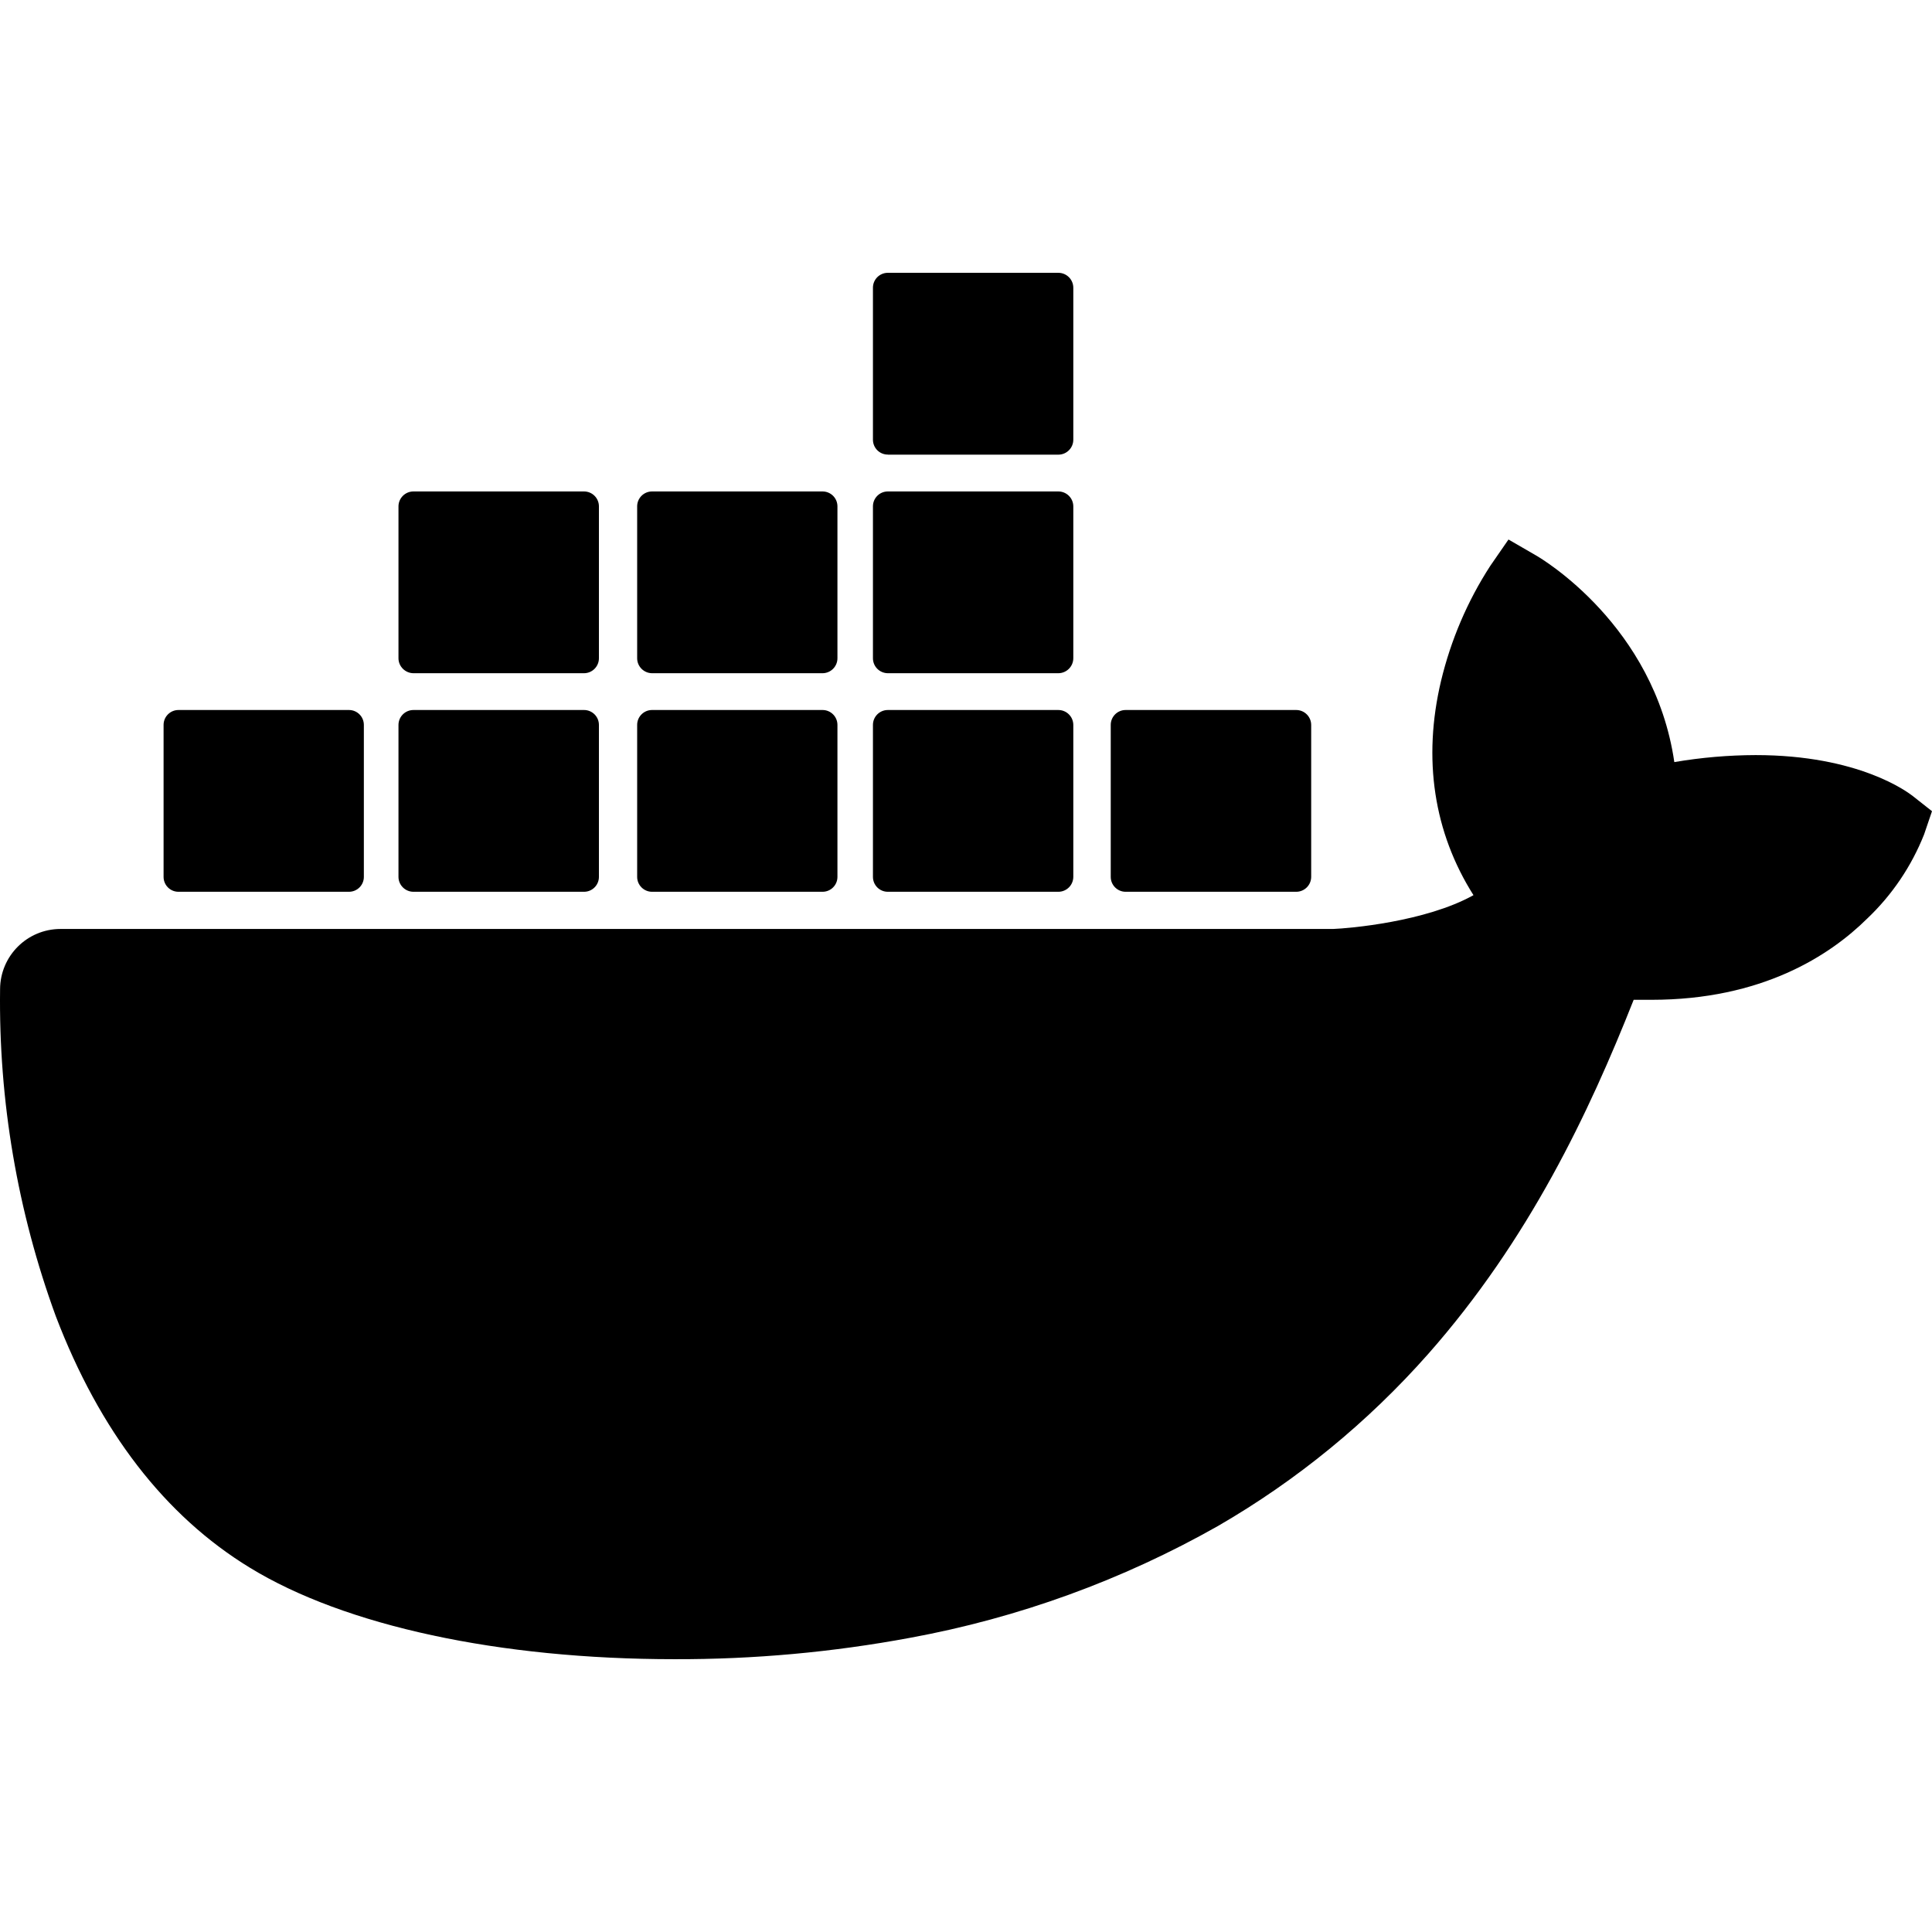
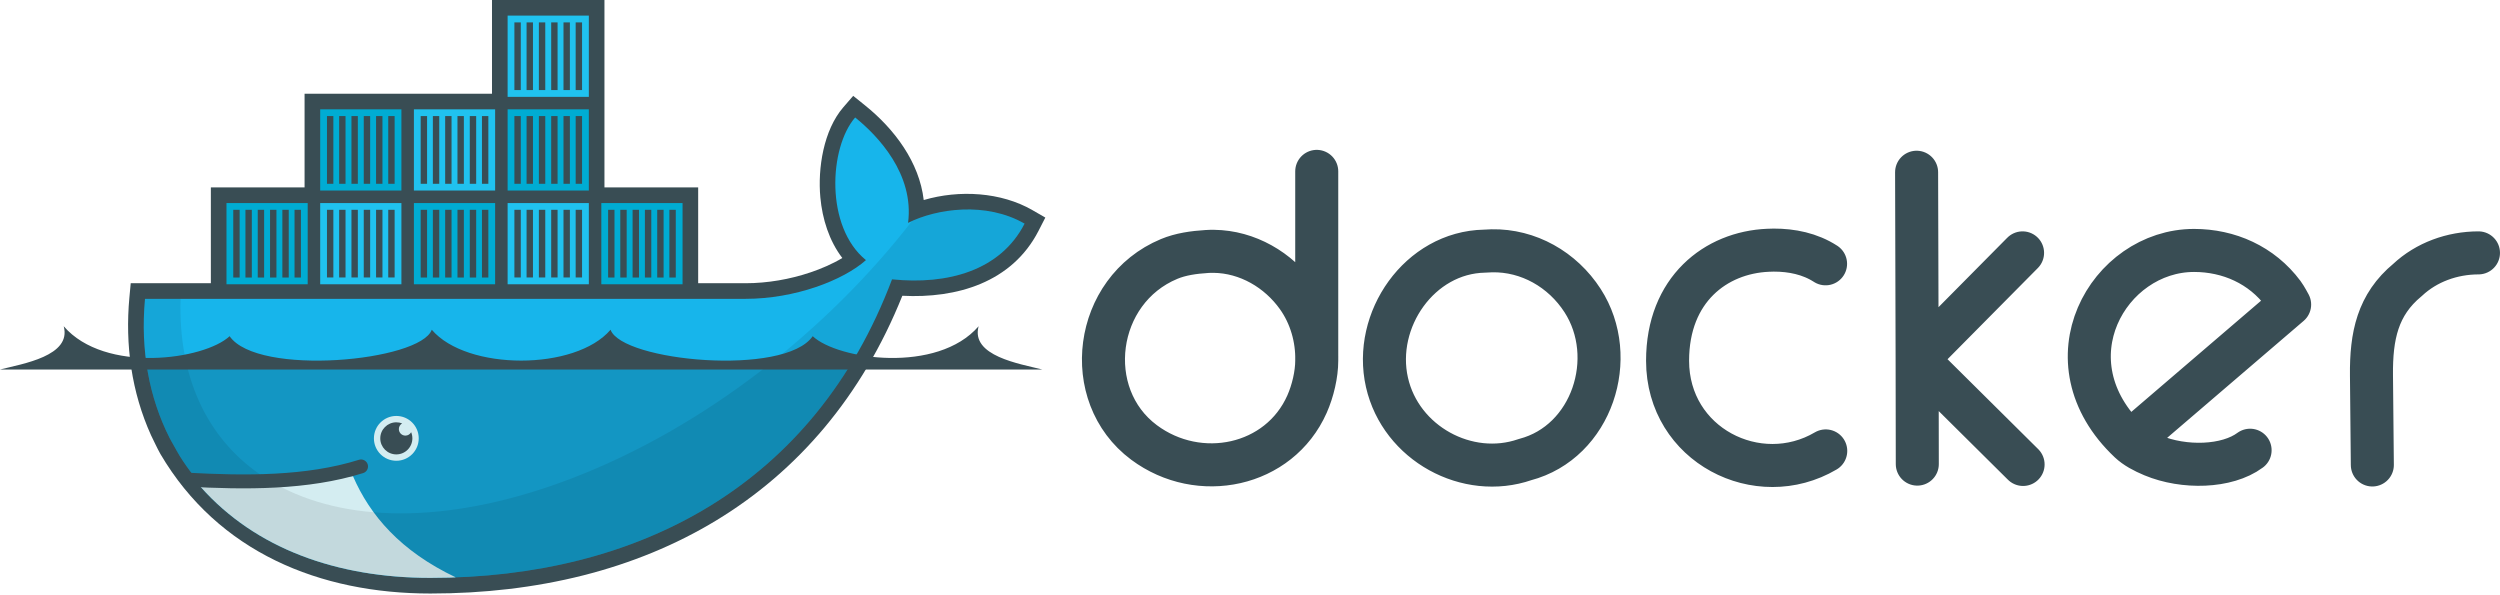
- <svg xmlns="http://www.w3.org/2000/svg" fill="currentColor" role="img" viewBox="0 0 24 24">
-   <path d="M13.983 11.078h2.119a.186.186 0 00.186-.185V9.006a.186.186 0 00-.186-.186h-2.119a.185.185 0 00-.185.185v1.888c0 .102.083.185.185.185m-2.954-5.43h2.118a.186.186 0 00.186-.186V3.574a.186.186 0 00-.186-.185h-2.118a.185.185 0 00-.185.185v1.888c0 .102.082.185.185.185m0 2.716h2.118a.187.187 0 00.186-.186V6.29a.186.186 0 00-.186-.185h-2.118a.185.185 0 00-.185.185v1.887c0 .102.082.185.185.186m-2.93 0h2.12a.186.186 0 00.184-.186V6.29a.185.185 0 00-.185-.185H8.1a.185.185 0 00-.185.185v1.887c0 .102.083.185.185.186m-2.964 0h2.119a.186.186 0 00.185-.186V6.29a.185.185 0 00-.185-.185H5.136a.186.186 0 00-.186.185v1.887c0 .102.084.185.186.186m5.893 2.715h2.118a.186.186 0 00.186-.185V9.006a.186.186 0 00-.186-.186h-2.118a.185.185 0 00-.185.185v1.888c0 .102.082.185.185.185m-2.93 0h2.12a.185.185 0 00.184-.185V9.006a.185.185 0 00-.184-.186h-2.12a.185.185 0 00-.184.185v1.888c0 .102.083.185.185.185m-2.964 0h2.119a.185.185 0 00.185-.185V9.006a.185.185 0 00-.184-.186h-2.12a.186.186 0 00-.186.186v1.887c0 .102.084.185.186.185m-2.92 0h2.12a.185.185 0 00.184-.185V9.006a.185.185 0 00-.184-.186h-2.12a.185.185 0 00-.184.185v1.888c0 .102.082.185.185.185M23.763 9.89c-.065-.051-.672-.51-1.954-.51-.338.001-.676.03-1.01.087-.248-1.7-1.653-2.53-1.716-2.566l-.344-.199-.226.327c-.284.438-.49.922-.612 1.43-.23.97-.09 1.882.403 2.661-.595.332-1.55.413-1.744.42H.751a.751.751 0 00-.75.748 11.376 11.376 0 00.692 4.062c.545 1.428 1.355 2.48 2.41 3.124 1.18.723 3.1 1.137 5.275 1.137.983.003 1.963-.086 2.93-.266a12.248 12.248 0 003.823-1.389c.98-.567 1.86-1.288 2.61-2.136 1.252-1.418 1.998-2.997 2.553-4.4h.221c1.372 0 2.215-.549 2.68-1.009.309-.293.55-.65.707-1.046l.098-.288Z" />
+ <svg xmlns="http://www.w3.org/2000/svg" xmlns:xlink="http://www.w3.org/1999/xlink" version="1.1" width="610" height="145" viewBox="0 0 610 145">
+   <defs>
+     <clipPath id="clipPath8">
+       <path d="m 76,2 0,46 -22,0 0,23 -18.419,0 c -0.078,0.666 -0.141,1.333 -0.206,2 -1.151,12.531 1.036,24.088 6.062,33.969 L 43.125,110 c 1.011,1.817 2.191,3.523 3.438,5.188 1.245,1.662 1.686,2.583 2.469,3.688 C 62.32,133.811 82.129,141 105,141 155.648,141 198.633,118.562 217.656,68.156 231.153,69.541 244.1,66.08 250,54.562 240.601,49.139 228.522,50.877 221.562,54.375 L 240,2 168,48 145,48 145,2 z" />
+     </clipPath>
+   </defs>
+   <path d="m 467.82,113.241 -0.042,-25.558 -0.127,-45.657 m 25.854,19.676 -25.727,25.981 25.854,25.642 M 321.285,88.022 c 0.124,-5.481 -1.469,-11.081 -4.697,-15.614 -4.651,-6.531 -12.179,-10.99 -20.438,-11.086 -0.551,0 -1.096,0 -1.65,0.042 -3.265,0.202 -6.427,0.655 -9.225,1.82 -18.401,7.656 -21.661,33.208 -6.136,44.769 13.445,10.011 33.002,5.924 39.775,-9.351 1.431,-3.228 2.37,-7.297 2.37,-10.579 l 0,-46.207 M 445.437,64.368 c -3.81,-2.462 -8.255,-3.35 -12.652,-3.343 -0.477,0 -0.967,0.024 -1.396,0.042 -12.713,0.547 -24.5,9.53 -24.5,26.954 0,20.6 22.088,31.718 38.591,22.003 m 74.135,-2.243 c 13.002,-11.137 39.056,-33.471 39.056,-33.471 0,0 -0.95,-1.797 -1.566,-2.623 -5.257,-7.056 -13.289,-10.579 -21.75,-10.579 -20.909,0 -36.582,27.037 -15.741,46.673 1.443,1.36 3.425,2.425 5.628,3.343 7.647,3.188 18.117,2.927 23.781,-1.269 M 364.02,61.194 c -0.593,0.011 -1.182,0.074 -1.777,0.085 -15.855,0.291 -27.286,16.759 -23.823,32.032 3.375,14.883 19.634,23.696 33.682,18.83 16.359,-4.289 23.031,-24.889 14.048,-38.802 -4.913,-7.61 -13.239,-12.313 -22.13,-12.144 z m 240.726,0.508 c -6.42,0.017 -12.673,2.266 -17.307,6.601 -7.308,6.031 -8.894,13.647 -8.801,23.273 l 0.212,21.877" style="fill:none;stroke:#394d54;stroke-width:10.5;stroke-linecap:round;stroke-linejoin:round" />
+   <path d="m 147.488,45.732 22.866,0 0,23.375 11.562,0 c 5.339,0 10.831,-0.951 15.887,-2.664 2.484,-0.842 5.273,-2.015 7.724,-3.489 -3.228,-4.214 -4.876,-9.536 -5.361,-14.781 -0.659,-7.134 0.78,-16.42 5.609,-22.004 l 2.404,-2.78 2.864,2.302 c 7.211,5.794 13.276,13.889 14.345,23.118 8.683,-2.554 18.878,-1.95 26.531,2.467 l 3.14,1.812 -1.653,3.226 C 246.933,68.947 233.401,72.86 220.171,72.167 200.374,121.476 157.273,144.82 105.014,144.82 c -26.999,0 -51.77,-10.093 -65.876,-34.047 -0.827,-1.488 -1.535,-3.044 -2.286,-4.572 C 32.084,95.657 30.5,84.106 31.574,72.564 l 0.322,-3.457 19.553,0 0,-23.375 22.866,0 0,-22.866 45.732,0 0,-22.866 27.44,0 0,45.732" style="fill:#394d54" />
+   <g clip-path="url(#clipPath8)">
+     <g id="g18">
+       <g id="g20" transform="translate(0,-22.866)">
+         <path d="m 123.859,3.811 19.818,0 0,19.817 -19.818,0 z" style="fill:#00acd3" />
+         <path d="m 123.859,26.676 19.818,0 0,19.818 -19.818,0 z" style="fill:#20c2ef" />
+         <path id="path26" d="m 126.292,21.977 0,-16.516 m 2.972,16.516 0,-16.516 m 3.002,16.516 0,-16.516 m 3.003,16.516 0,-16.516 m 3.003,16.516 0,-16.516 m 2.971,16.516 0,-16.516" style="stroke:#394d54;stroke-width:1.56" />
+         <use transform="translate(0,22.866)" xlink:href="#path26" />
+       </g>
+       <use transform="matrix(1,0,0,-1,22.866,4.572651)" xlink:href="#g20" />
+     </g>
+     <use transform="translate(-91.464,45.732)" xlink:href="#g18" />
+     <use transform="translate(-45.732,45.732)" xlink:href="#g18" />
+     <use transform="translate(0,45.732)" xlink:href="#g18" />
+   </g>
+   <path d="m 221.57,54.38 c 1.533,-11.915 -7.384,-21.275 -12.914,-25.718 -6.373,7.368 -7.363,26.678 2.635,34.807 -5.58,4.956 -17.337,9.448 -29.376,9.448 L 34,72.917 C 32.829,85.484 34,146 34,146 l 217,0 -0.987,-91.424 c -9.399,-5.424 -21.484,-3.694 -28.443,-0.197" clip-path="url(#clipPath8)" style="fill:#17b5eb" />
+   <path d="m 34,89 0,57 217,0 0,-57" clip-path="url(#clipPath8)" style="fill-opacity:0.17" />
+   <path d="M 111.237,140.89 C 97.698,134.465 90.266,125.731 86.131,116.196 L 45,118 l 21,28 45.237,-5.11" clip-path="url(#clipPath8)" style="fill:#d4edf1" />
+   <path d="m 222.5,53.938 0,0.031 c -20.861,26.889 -50.783,50.379 -82.906,62.719 -28.655,11.008 -53.638,11.06 -70.875,2.219 -1.856,-1.048 -3.676,-2.212 -5.5,-3.312 C 50.582,106.762 43.464,92.152 44.062,72.906 L 34,72.906 34,146 l 217,0 0,-96 -25,0 z" clip-path="url(#clipPath8)" style="fill-opacity:0.085" />
+   <path d="m 45.625,117.031 c 14.165,0.775 29.282,0.914 42.469,-3.219" style="fill:none;stroke:#394d54;stroke-width:3.4;stroke-linecap:round" />
+   <path d="m 102.17,106.959 c 0,3.019 -2.448,5.467 -5.467,5.467 -3.02,0 -5.468,-2.448 -5.468,-5.467 0,-3.019 2.448,-5.468 5.468,-5.468 3.019,0 5.467,2.449 5.467,5.468 z" style="fill:#d4edf1" />
+   <path d="m 98.121,103.308 c -0.477,0.276 -0.8,0.793 -0.8,1.384 0,0.883 0.716,1.597 1.598,1.597 0.605,0 1.13,-0.336 1.402,-0.832 0.192,0.462 0.298,0.97 0.298,1.502 0,2.162 -1.753,3.915 -3.916,3.915 -2.162,0 -3.916,-1.753 -3.916,-3.915 0,-2.163 1.754,-3.917 3.916,-3.917 0.5,0 0.977,0.094 1.418,0.265 z" style="fill:#394d54" />
+   <path d="m 0,90.162 254.327,0 c -5.538,-1.405 -17.521,-3.302 -15.545,-10.56 -10.069,11.652 -34.353,8.174 -40.481,2.429 -6.825,9.898 -46.555,6.136 -49.326,-1.575 -8.556,10.041 -35.067,10.041 -43.623,0 -2.772,7.711 -42.501,11.473 -49.327,1.575 C 49.898,87.777 25.616,91.254 15.546,79.603 17.522,86.86 5.539,88.758 0,90.162" style="fill:#394d54" />
</svg>
